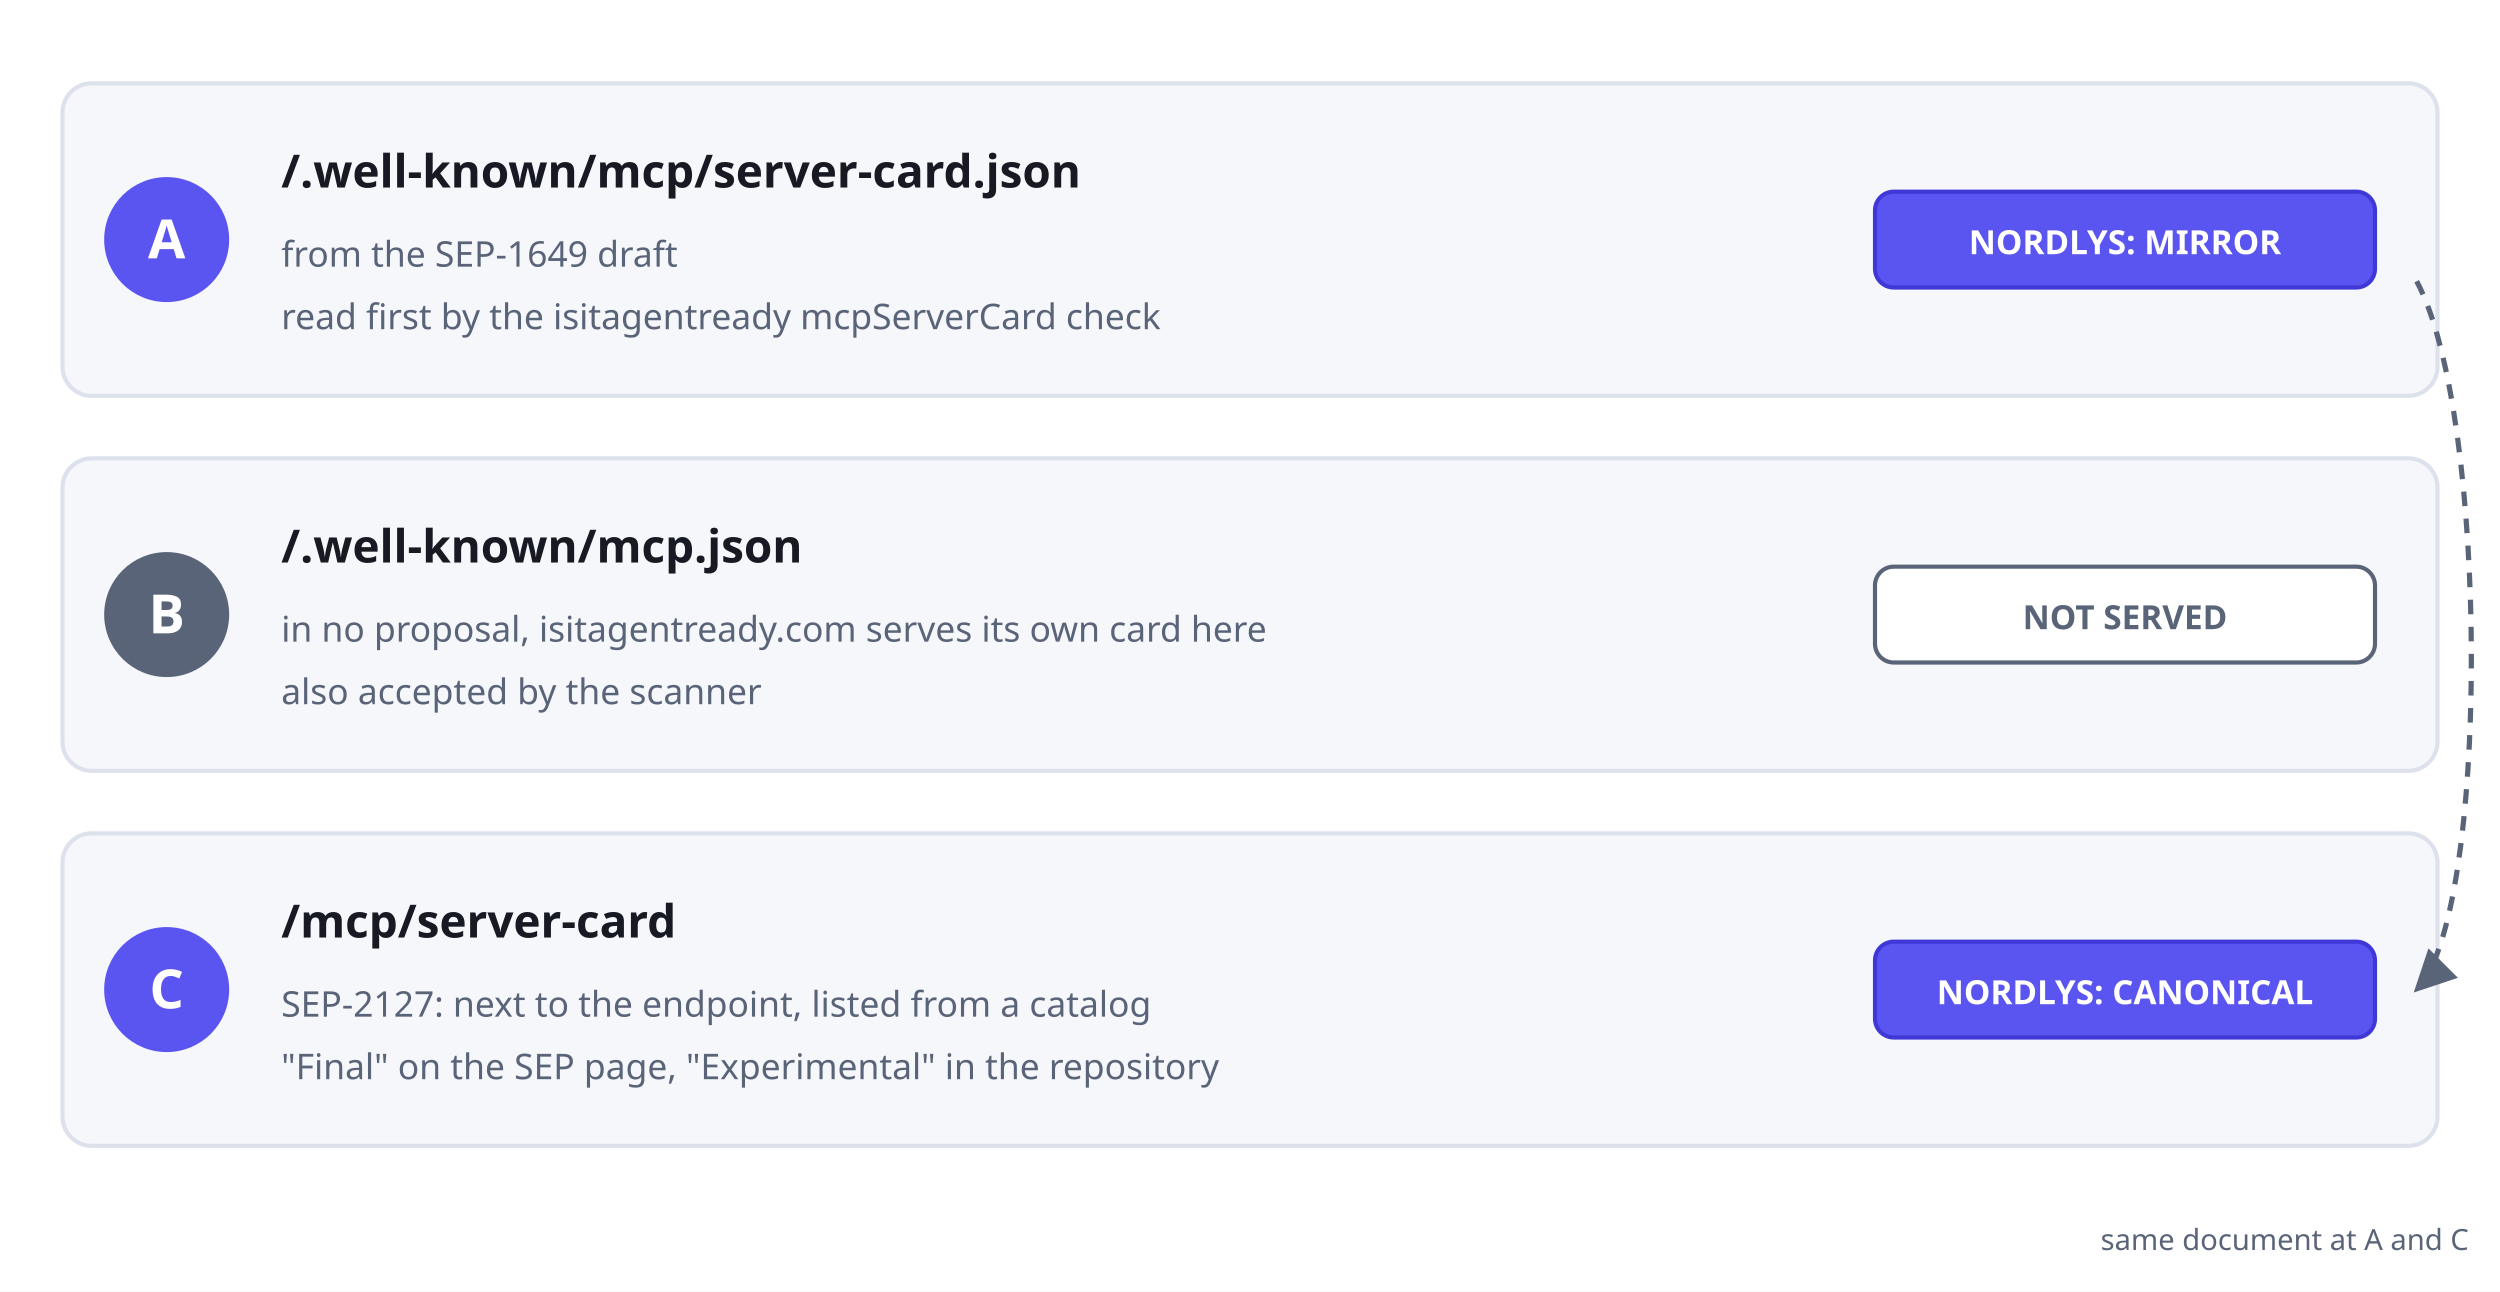
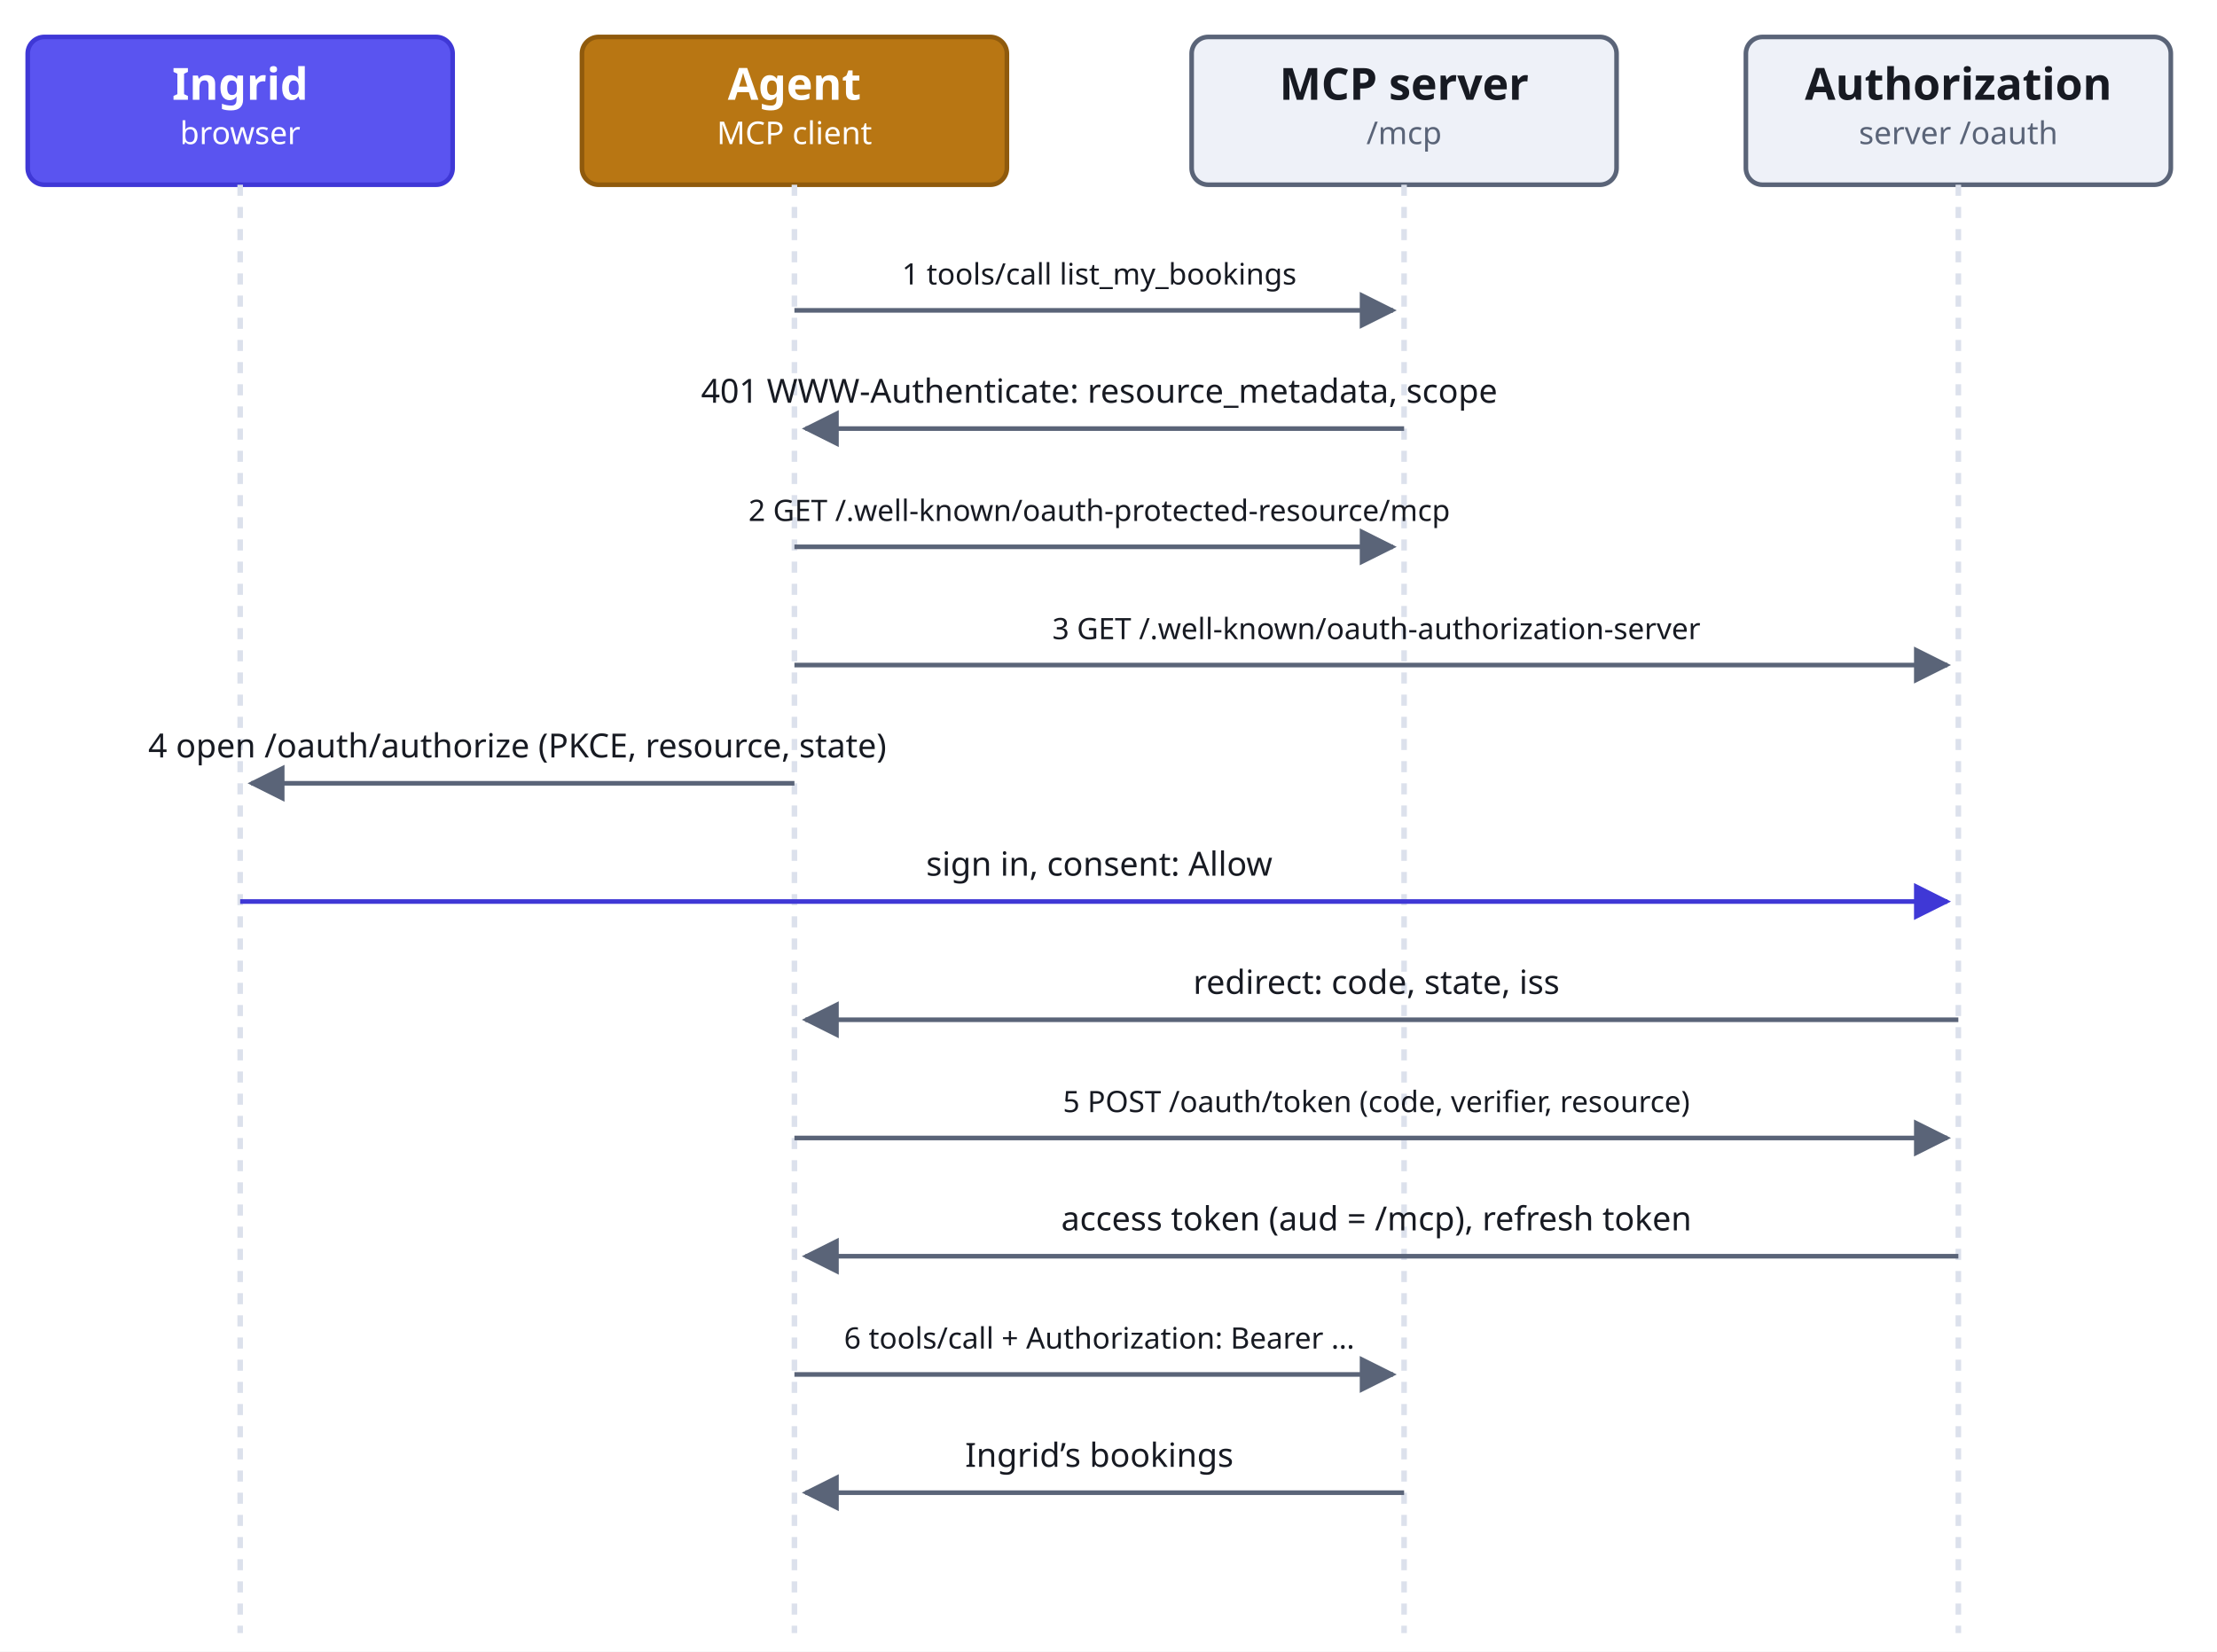
- <svg xmlns="http://www.w3.org/2000/svg" viewBox="0 0 1200 620" width="1200" height="620">
+ <svg xmlns="http://www.w3.org/2000/svg" width="1200" height="894" viewBox="0 0 1200 894">
+   <rect width="1200" height="894" fill="#FFFFFF" />
  <defs>
-     <marker id="arr" viewBox="0 0 10 10" refX="9" refY="5" markerWidth="8" markerHeight="8" orient="auto-start-reverse">
+     <marker id="a" viewBox="0 0 10 10" refX="9" refY="5" markerWidth="8" markerHeight="8" orient="auto-start-reverse">
      <path d="M0,0 L10,5 L0,10 z" fill="#5A6478" />
    </marker>
+     <marker id="ai" viewBox="0 0 10 10" refX="9" refY="5" markerWidth="8" markerHeight="8" orient="auto-start-reverse">
+       <path d="M0,0 L10,5 L0,10 z" fill="#3F38D6" />
+     </marker>
+     <marker id="aa" viewBox="0 0 10 10" refX="9" refY="5" markerWidth="8" markerHeight="8" orient="auto-start-reverse">
+       <path d="M0,0 L10,5 L0,10 z" fill="#8F5A0C" />
+     </marker>
  </defs>
-   <rect width="1200" height="620" fill="#FFFFFF" />
-   <rect x="30" y="40" width="1140" height="150" rx="14" fill="#F6F7FB" stroke="#DCE1EC" stroke-width="2" />
-   <circle cx="80" cy="115" r="30" fill="#5A54F0" />
-   <text x="80" y="124" font-family="Bricolage Grotesque" font-size="26" font-weight="800" fill="#FFFFFF" text-anchor="middle">A</text>
-   <text x="135" y="90" font-family="IBM Plex Mono" font-size="22" font-weight="600" fill="#171A22" text-anchor="start">/.well-known/mcp/server-card.json</text>
-   <text x="135" y="128" font-family="Literata" font-size="17" font-weight="400" fill="#5A6478" text-anchor="start">from the SEP-1649 draft</text>
-   <text x="135" y="158" font-family="Literata" font-size="17" font-weight="400" fill="#5A6478" text-anchor="start">read first by the isitagentready mcpServerCard check</text>
-   <rect x="900" y="92" width="240" height="46" rx="9" fill="#5A54F0" stroke="#3F38D6" stroke-width="2" />
-   <text x="1020" y="122" font-family="Bricolage Grotesque" font-size="16" font-weight="800" fill="#FFFFFF" text-anchor="middle">NORDLYS: MIRROR</text>
-   <rect x="30" y="220" width="1140" height="150" rx="14" fill="#F6F7FB" stroke="#DCE1EC" stroke-width="2" />
-   <circle cx="80" cy="295" r="30" fill="#5A6478" />
-   <text x="80" y="304" font-family="Bricolage Grotesque" font-size="26" font-weight="800" fill="#FFFFFF" text-anchor="middle">B</text>
-   <text x="135" y="270" font-family="IBM Plex Mono" font-size="22" font-weight="600" fill="#171A22" text-anchor="start">/.well-known/mcp.json</text>
-   <text x="135" y="308" font-family="Literata" font-size="17" font-weight="400" fill="#5A6478" text-anchor="start">in no proposal, isitagentready.com serves its own card here</text>
-   <text x="135" y="338" font-family="Literata" font-size="17" font-weight="400" fill="#5A6478" text-anchor="start">also accepted by the scanner</text>
-   <rect x="900" y="272" width="240" height="46" rx="9" fill="#FFFFFF" stroke="#5A6478" stroke-width="2" />
-   <text x="1020" y="302" font-family="Bricolage Grotesque" font-size="16" font-weight="800" fill="#5A6478" text-anchor="middle">NOT SERVED</text>
-   <rect x="30" y="400" width="1140" height="150" rx="14" fill="#F6F7FB" stroke="#DCE1EC" stroke-width="2" />
-   <circle cx="80" cy="475" r="30" fill="#5A54F0" />
-   <text x="80" y="484" font-family="Bricolage Grotesque" font-size="26" font-weight="800" fill="#FFFFFF" text-anchor="middle">C</text>
-   <text x="135" y="450" font-family="IBM Plex Mono" font-size="22" font-weight="600" fill="#171A22" text-anchor="start">/mcp/server-card</text>
-   <text x="135" y="488" font-family="Literata" font-size="17" font-weight="400" fill="#5A6478" text-anchor="start">SEP-2127: next to the endpoint, listed from a catalog</text>
-   <text x="135" y="518" font-family="Literata" font-size="17" font-weight="400" fill="#5A6478" text-anchor="start">"Final" on the SEP page, "Experimental" in the repository</text>
-   <rect x="900" y="452" width="240" height="46" rx="9" fill="#5A54F0" stroke="#3F38D6" stroke-width="2" />
-   <text x="1020" y="482" font-family="Bricolage Grotesque" font-size="16" font-weight="800" fill="#FFFFFF" text-anchor="middle">NORDLYS: CANONICAL</text>
-   <path d="M 1160 135 C 1195 200, 1195 440, 1160 475" fill="none" stroke="#5A6478" stroke-width="2.5" stroke-dasharray="7 6" marker-end="url(#arr)" />
-   <text x="1185" y="600" font-family="Literata" font-size="14" font-weight="400" fill="#5A6478" text-anchor="end">same document at A and C</text>
+   <rect x="15" y="20" width="230" height="80" rx="9" fill="#5A54F0" stroke="#3F38D6" stroke-width="2.5" />
+   <text x="130.0" y="54.0" text-anchor="middle" font-family="Bricolage Grotesque" font-weight="700" font-size="24" fill="#FFFFFF">Ingrid</text>
+   <text x="130.0" y="78.0" text-anchor="middle" font-family="Literata" font-size="17" fill="#FFFFFF">browser</text>
+   <rect x="315" y="20" width="230" height="80" rx="9" fill="#B87613" stroke="#8F5A0C" stroke-width="2.5" />
+   <text x="430.0" y="54.0" text-anchor="middle" font-family="Bricolage Grotesque" font-weight="700" font-size="24" fill="#FFFFFF">Agent</text>
+   <text x="430.0" y="78.0" text-anchor="middle" font-family="Literata" font-size="17" fill="#FFFFFF">MCP client</text>
+   <rect x="645" y="20" width="230" height="80" rx="9" fill="#EEF1F8" stroke="#5A6478" stroke-width="2.5" />
+   <text x="760.0" y="54.0" text-anchor="middle" font-family="Bricolage Grotesque" font-weight="700" font-size="24" fill="#171A22">MCP server</text>
+   <text x="760.0" y="78.0" text-anchor="middle" font-family="Literata" font-size="17" fill="#5A6478">/mcp</text>
+   <rect x="945" y="20" width="230" height="80" rx="9" fill="#EEF1F8" stroke="#5A6478" stroke-width="2.5" />
+   <text x="1060.0" y="54.0" text-anchor="middle" font-family="Bricolage Grotesque" font-weight="700" font-size="24" fill="#171A22">Authorization</text>
+   <text x="1060.0" y="78.0" text-anchor="middle" font-family="Literata" font-size="17" fill="#5A6478">server /oauth</text>
+   <line x1="130" y1="100" x2="130" y2="884" stroke="#DCE1EC" stroke-width="3" stroke-dasharray="6 6" />
+   <line x1="430" y1="100" x2="430" y2="884" stroke="#DCE1EC" stroke-width="3" stroke-dasharray="6 6" />
+   <line x1="760" y1="100" x2="760" y2="884" stroke="#DCE1EC" stroke-width="3" stroke-dasharray="6 6" />
+   <line x1="1060" y1="100" x2="1060" y2="884" stroke="#DCE1EC" stroke-width="3" stroke-dasharray="6 6" />
+   <line x1="430" y1="168" x2="754" y2="168" stroke="#5A6478" stroke-width="2.5" marker-end="url(#a)" />
+   <text x="595.0" y="154" text-anchor="middle" font-family="IBM Plex Mono" font-size="16" fill="#171A22">1  tools/call list_my_bookings</text>
+   <line x1="760" y1="232" x2="436" y2="232" stroke="#5A6478" stroke-width="2.5" marker-end="url(#a)" />
+   <text x="595.0" y="218" text-anchor="middle" font-family="Literata" font-size="18" fill="#171A22">401  WWW-Authenticate: resource_metadata, scope</text>
+   <line x1="430" y1="296" x2="754" y2="296" stroke="#5A6478" stroke-width="2.5" marker-end="url(#a)" />
+   <text x="595.0" y="282" text-anchor="middle" font-family="IBM Plex Mono" font-size="16" fill="#171A22">2  GET /.well-known/oauth-protected-resource/mcp</text>
+   <line x1="430" y1="360" x2="1054" y2="360" stroke="#5A6478" stroke-width="2.5" marker-end="url(#a)" />
+   <text x="745.0" y="346" text-anchor="middle" font-family="IBM Plex Mono" font-size="16" fill="#171A22">3  GET /.well-known/oauth-authorization-server</text>
+   <line x1="430" y1="424" x2="136" y2="424" stroke="#5A6478" stroke-width="2.5" marker-end="url(#a)" />
+   <text x="280.0" y="410" text-anchor="middle" font-family="Literata" font-size="18" fill="#171A22">4  open /oauth/authorize (PKCE, resource, state)</text>
+   <line x1="130" y1="488" x2="1054" y2="488" stroke="#3F38D6" stroke-width="2.5" marker-end="url(#ai)" />
+   <text x="595.0" y="474" text-anchor="middle" font-family="Literata" font-size="18" fill="#171A22">sign in, consent: Allow</text>
+   <line x1="1060" y1="552" x2="436" y2="552" stroke="#5A6478" stroke-width="2.5" marker-end="url(#a)" />
+   <text x="745.0" y="538" text-anchor="middle" font-family="Literata" font-size="18" fill="#171A22">redirect: code, state, iss</text>
+   <line x1="430" y1="616" x2="1054" y2="616" stroke="#5A6478" stroke-width="2.5" marker-end="url(#a)" />
+   <text x="745.0" y="602" text-anchor="middle" font-family="IBM Plex Mono" font-size="16" fill="#171A22">5  POST /oauth/token (code, verifier, resource)</text>
+   <line x1="1060" y1="680" x2="436" y2="680" stroke="#5A6478" stroke-width="2.5" marker-end="url(#a)" />
+   <text x="745.0" y="666" text-anchor="middle" font-family="Literata" font-size="18" fill="#171A22">access token (aud = /mcp), refresh token</text>
+   <line x1="430" y1="744" x2="754" y2="744" stroke="#5A6478" stroke-width="2.5" marker-end="url(#a)" />
+   <text x="595.0" y="730" text-anchor="middle" font-family="IBM Plex Mono" font-size="16" fill="#171A22">6  tools/call + Authorization: Bearer …</text>
+   <line x1="760" y1="808" x2="436" y2="808" stroke="#5A6478" stroke-width="2.5" marker-end="url(#a)" />
+   <text x="595.0" y="794" text-anchor="middle" font-family="Literata" font-size="18" fill="#171A22">Ingrid’s bookings</text>
</svg>
